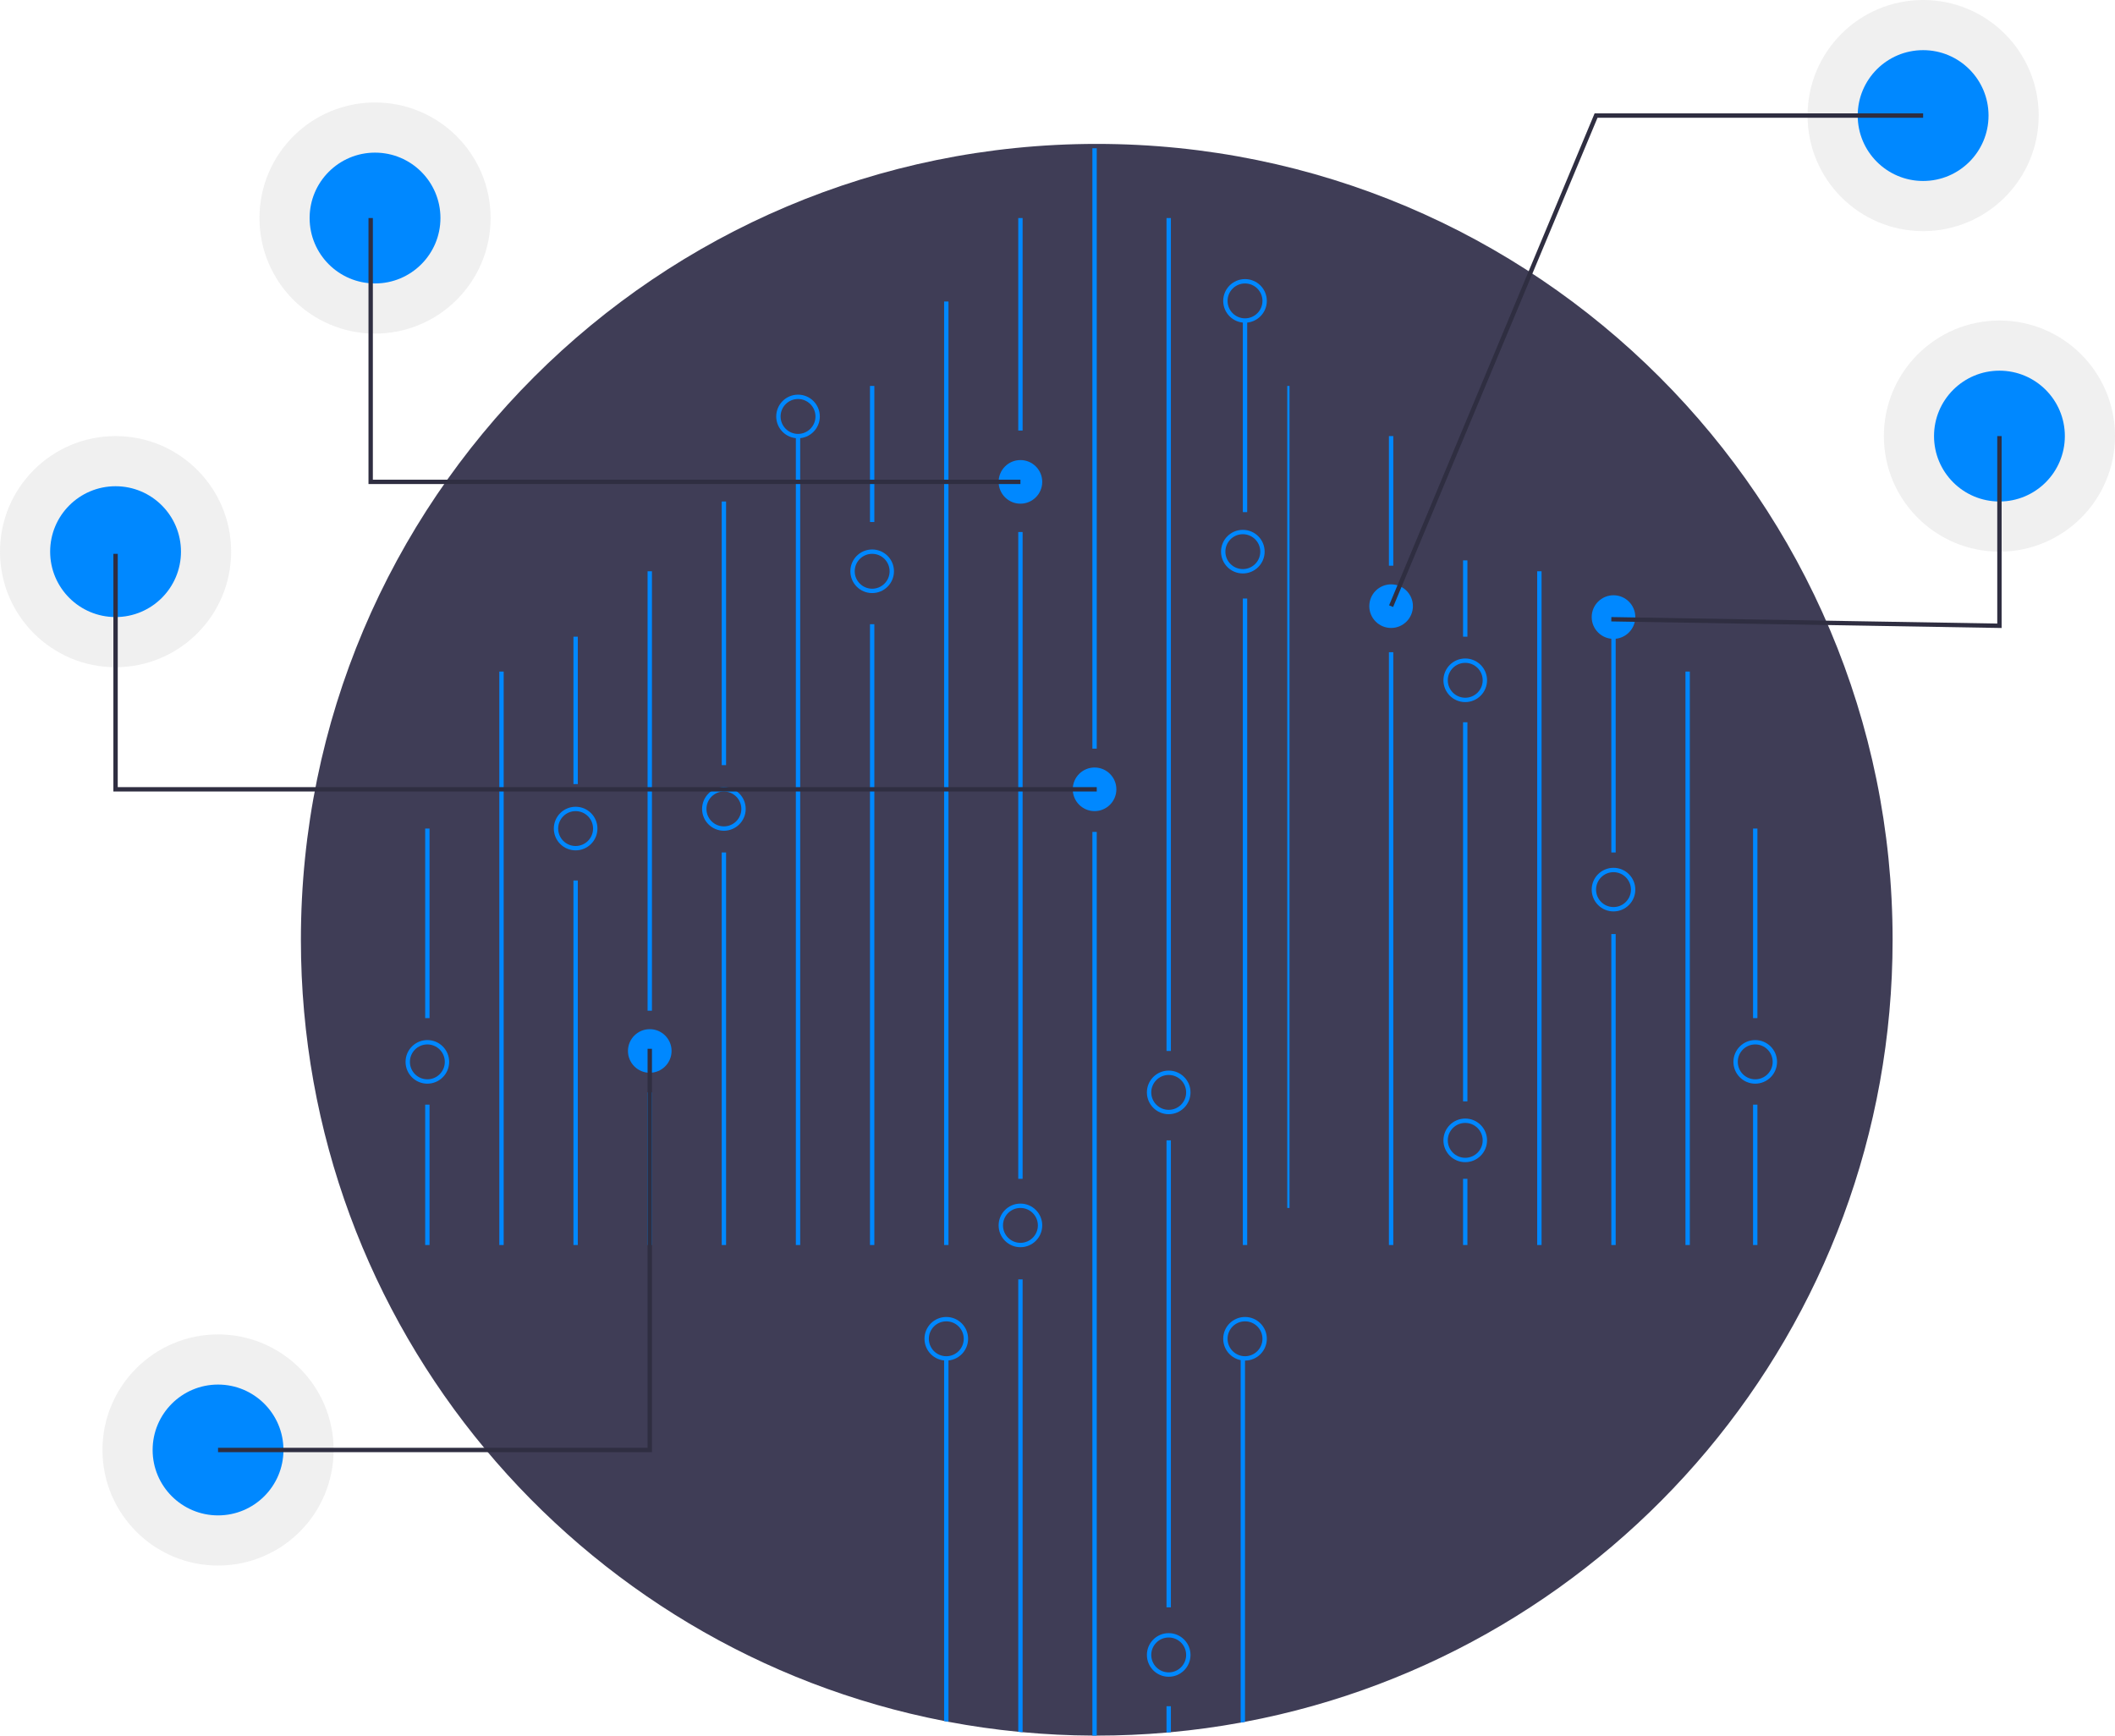
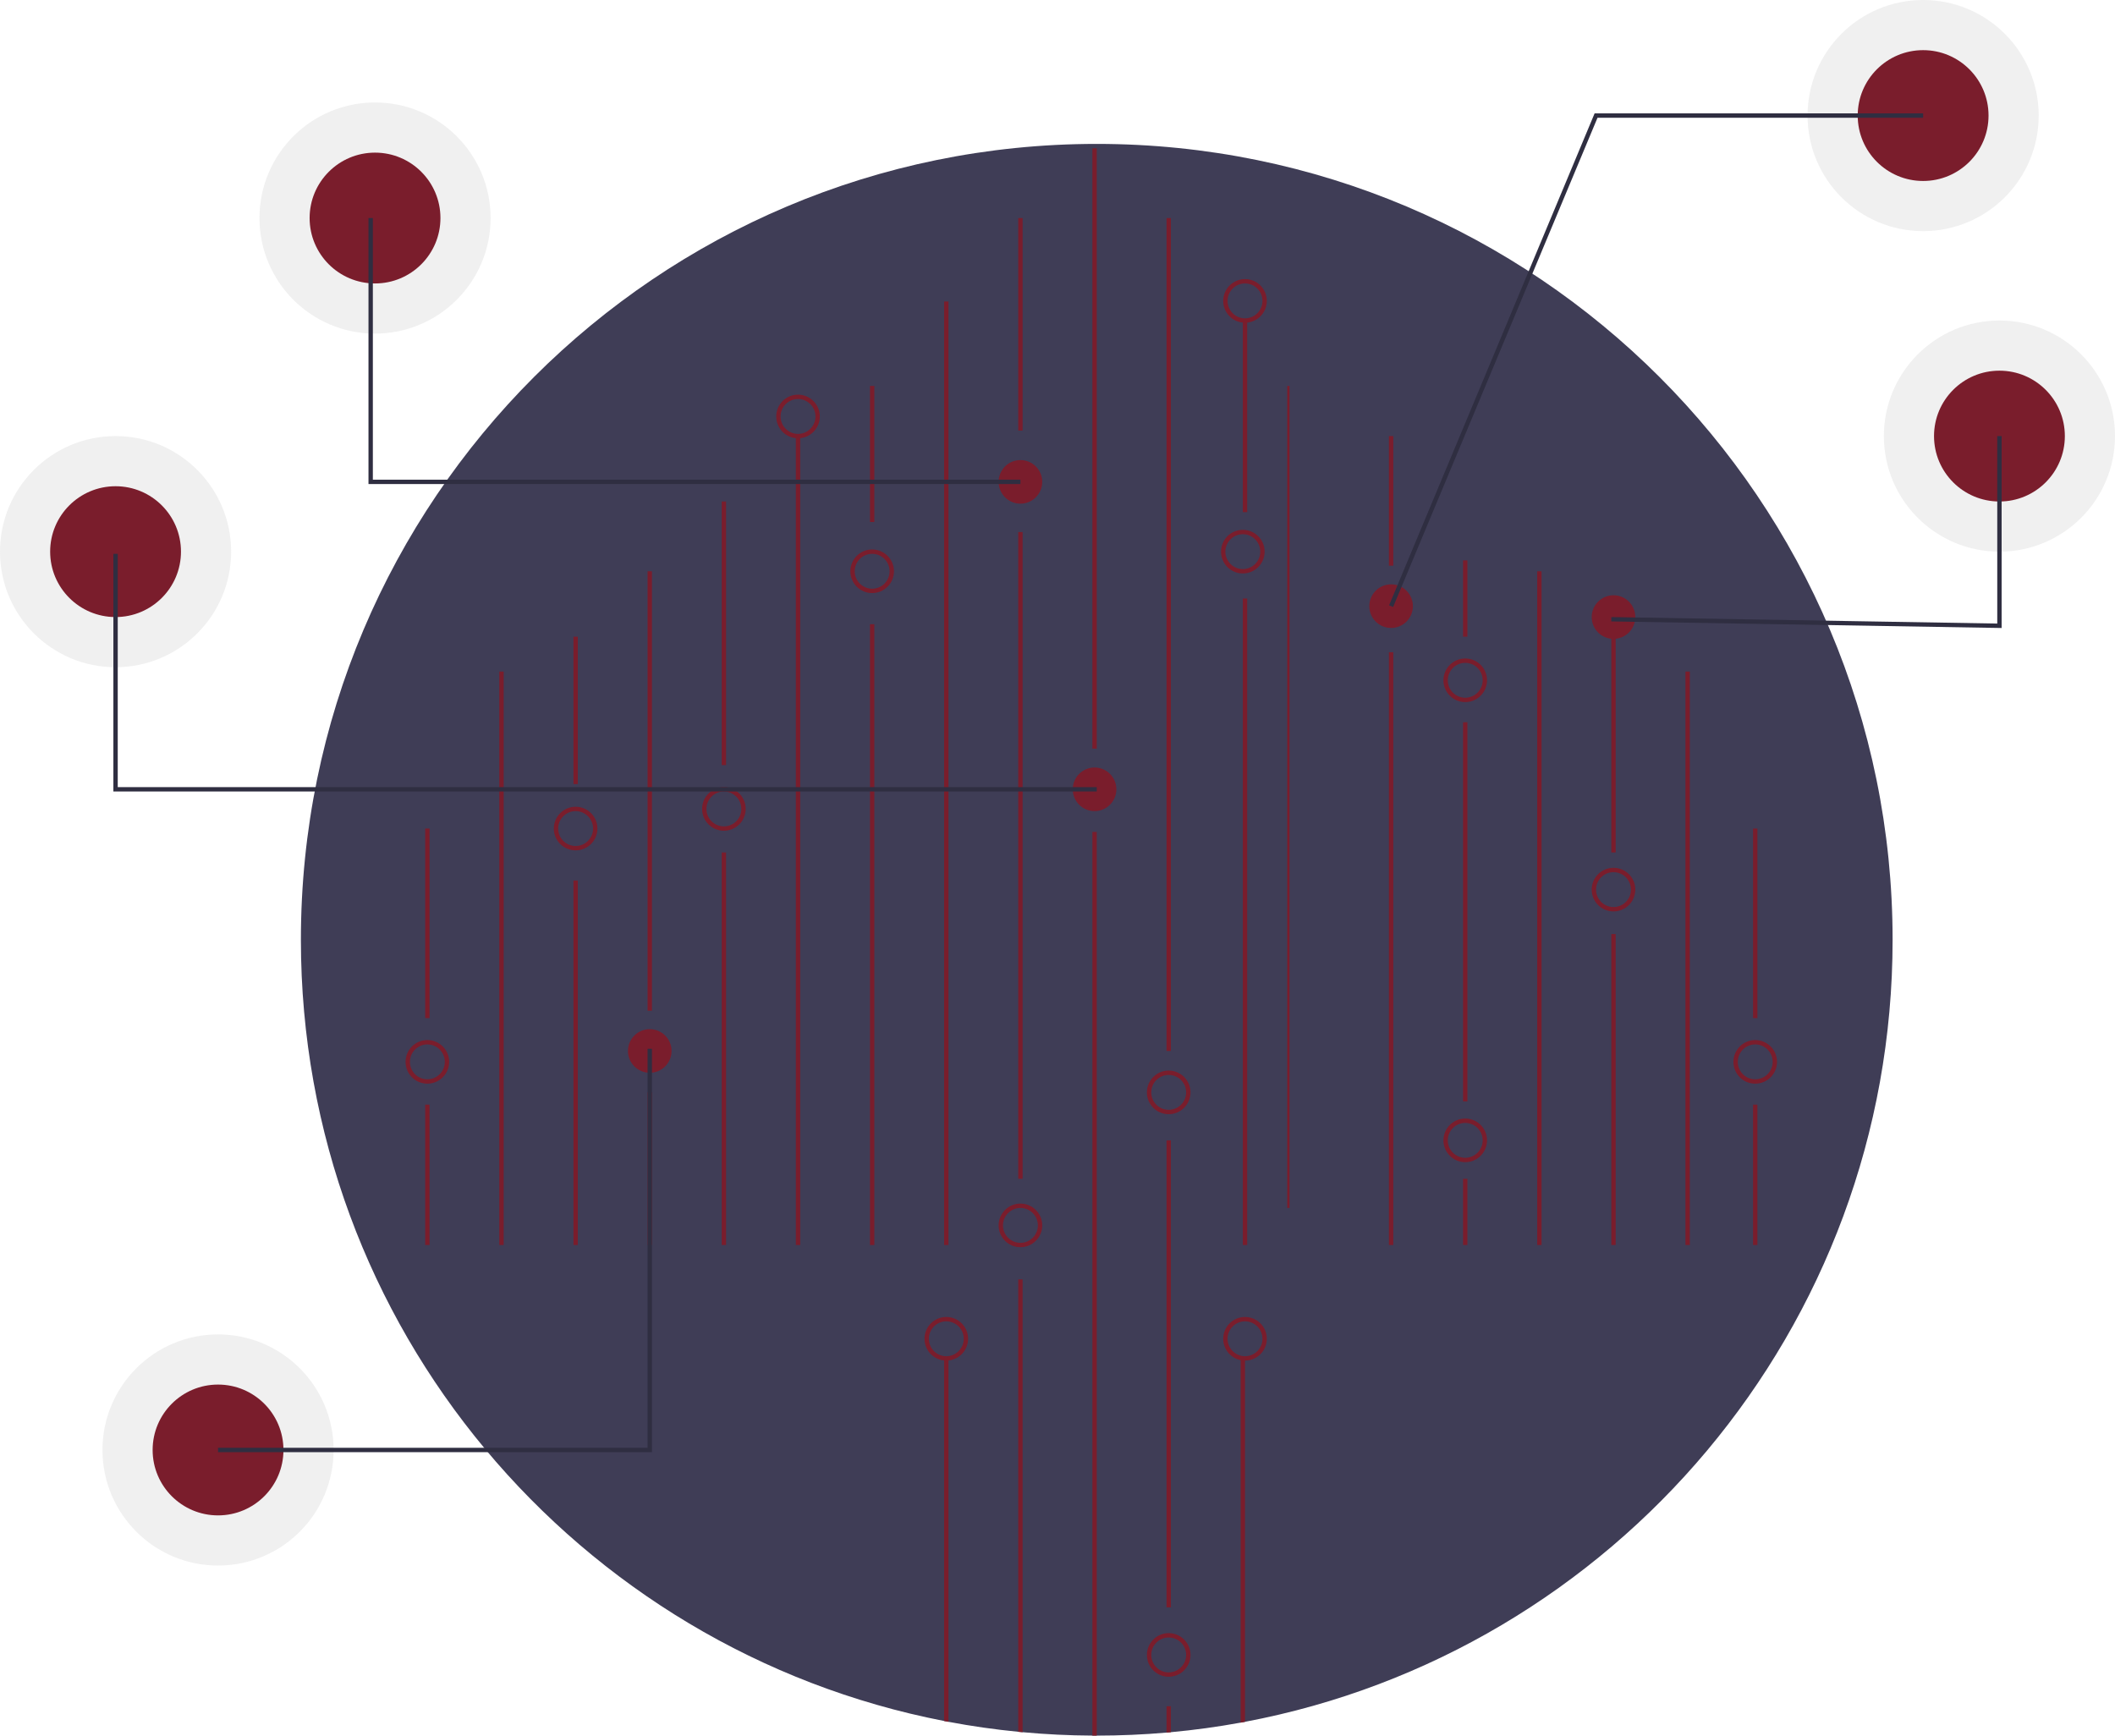
<svg xmlns="http://www.w3.org/2000/svg" id="f4673761-b724-4a95-a095-d2125482816e" data-name="Layer 1" width="970" height="796" viewBox="0 0 970 796">
  <circle cx="917" cy="200" r="53" fill="#ccc" opacity="0.3" />
-   <circle cx="917" cy="200" r="30" fill="#0088ff" />
+   <circle cx="917" cy="200" r="30" fill="#7a1d2c" />
  <circle cx="882" cy="53" r="53" fill="#ccc" opacity="0.3" />
-   <circle cx="882" cy="53" r="30" fill="#0088ff" />
+   <circle cx="882" cy="53" r="30" fill="#7a1d2c" />
  <circle cx="53" cy="253" r="53" fill="#ccc" opacity="0.3" />
-   <circle cx="53" cy="253" r="30" fill="#0088ff" />
+   <circle cx="53" cy="253" r="30" fill="#7a1d2c" />
  <circle cx="100" cy="665" r="53" fill="#ccc" opacity="0.3" />
-   <circle cx="100" cy="665" r="30" fill="#0088ff" />
+   <circle cx="100" cy="665" r="30" fill="#7a1d2c" />
  <circle cx="172" cy="100" r="53" fill="#ccc" opacity="0.3" />
-   <circle cx="172" cy="100" r="30" fill="#0088ff" />
+   <circle cx="172" cy="100" r="30" fill="#7a1d2c" />
  <path d="M983,483c0,178.34-127.91,326.81-297,358.67-.66.13-1.33.25-2,.37q-15.765,2.895-32,4.39c-.67.07-1.33.13-2,.18q-15.81,1.38-32,1.39c-.67,0-1.33,0-2-.01q-16.17-.075-32-1.56c-.67-.05-1.33-.12-2-.19q-16.215-1.575-32-4.57c-.67-.12-1.34-.25-2-.38C379.9,808.64,253,660.64,253,483c0-201.58,163.42-365,365-365S983,281.42,983,483Z" transform="translate(-115 -52)" fill="#3f3d56" />
-   <rect x="570" y="274.5" width="2" height="296.5" fill="#0088ff" />
-   <rect x="570" y="147.402" width="2" height="87.472" fill="#0088ff" />
-   <rect x="433" y="138.275" width="2" height="432.725" fill="#0088ff" />
-   <rect x="467" y="100" width="2" height="97.457" fill="#0088ff" />
-   <rect x="467" y="244" width="2" height="296.638" fill="#0088ff" />
-   <path d="M584,638.75V846.43c-.67-.05-1.33-.12-2-.19V638.75Z" transform="translate(-115 -52)" fill="#0088ff" />
-   <rect x="501" y="68" width="2" height="275.347" fill="#0088ff" />
-   <path d="M618,433.52V848c-.67,0-1.33,0-2-.01V433.52Z" transform="translate(-115 -52)" fill="#0088ff" />
-   <rect x="535" y="100" width="2" height="382" fill="#0088ff" />
-   <rect x="535" y="523" width="2" height="214.173" fill="#0088ff" />
-   <path d="M652,834.53v11.9c-.67.07-1.33.13-2,.18V834.53Z" transform="translate(-115 -52)" fill="#0088ff" />
-   <path d="M686,675V841.67c-.66.13-1.33.25-2,.37V675Z" transform="translate(-115 -52)" fill="#0088ff" />
-   <path d="M550,675V841.67c-.67-.12-1.34-.25-2-.38V675Z" transform="translate(-115 -52)" fill="#0088ff" />
-   <rect x="399" y="177" width="2" height="62.41" fill="#0088ff" />
-   <rect x="399" y="286.275" width="2" height="284.725" fill="#0088ff" />
-   <rect x="365" y="200" width="2" height="371" fill="#0088ff" />
-   <rect x="331" y="230" width="2" height="120.905" fill="#0088ff" />
-   <rect x="331" y="390.968" width="2" height="180.032" fill="#0088ff" />
-   <rect x="297" y="262" width="2" height="201.536" fill="#0088ff" />
-   <rect x="297" y="501" width="2" height="70" fill="#0088ff" />
-   <rect x="263" y="292" width="2" height="67.599" fill="#0088ff" />
-   <rect x="263" y="403.819" width="2" height="167.181" fill="#0088ff" />
-   <rect x="229" y="308" width="2" height="263" fill="#0088ff" />
-   <rect x="195" y="380" width="2" height="86.937" fill="#0088ff" />
-   <rect x="195" y="506.622" width="2" height="64.378" fill="#0088ff" />
-   <rect x="590.375" y="177" width="1.037" height="377" fill="#0088ff" />
-   <rect x="637" y="200" width="2" height="59.441" fill="#0088ff" />
-   <rect x="637" y="299.126" width="2" height="271.874" fill="#0088ff" />
-   <rect x="671" y="257" width="2" height="35" fill="#0088ff" />
-   <rect x="671" y="331.252" width="2" height="173.858" fill="#0088ff" />
-   <rect x="671" y="540.638" width="2" height="30.362" fill="#0088ff" />
-   <rect x="705" y="262" width="2" height="309" fill="#0088ff" />
-   <rect x="739" y="292" width="2" height="98.968" fill="#0088ff" />
-   <rect x="739" y="428.386" width="2" height="142.614" fill="#0088ff" />
-   <rect x="773" y="308" width="2" height="263" fill="#0088ff" />
-   <path d="M549,676a10,10,0,1,1,10-10A10.012,10.012,0,0,1,549,676Zm0-18a8,8,0,1,0,8,8A8.009,8.009,0,0,0,549,658Z" transform="translate(-115 -52)" fill="#0088ff" />
-   <path d="M583,624a10,10,0,1,1,10-10A10.012,10.012,0,0,1,583,624Zm0-18a8,8,0,1,0,8,8A8.009,8.009,0,0,0,583,606Z" transform="translate(-115 -52)" fill="#0088ff" />
-   <path d="M686,676a10,10,0,1,1,10-10A10.012,10.012,0,0,1,686,676Zm0-18a8,8,0,1,0,8,8A8.009,8.009,0,0,0,686,658Z" transform="translate(-115 -52)" fill="#0088ff" />
-   <path d="M651,801a10,10,0,1,0,10,10A10.016,10.016,0,0,0,651,801Zm0,18a8,8,0,1,1,8-8A8.011,8.011,0,0,1,651,819Z" transform="translate(-115 -52)" fill="#0088ff" />
-   <path d="M651,563a10,10,0,1,1,10-10A10.012,10.012,0,0,1,651,563Zm0-18a8,8,0,1,0,8,8A8.009,8.009,0,0,0,651,545Z" transform="translate(-115 -52)" fill="#0088ff" />
-   <path d="M617,424a10,10,0,1,1,10-10A10.011,10.011,0,0,1,617,424Z" transform="translate(-115 -52)" fill="#0088ff" />
-   <path d="M685,315a10,10,0,1,1,10-10A10.011,10.011,0,0,1,685,315Zm0-18a8,8,0,1,0,8,8A8.009,8.009,0,0,0,685,297Z" transform="translate(-115 -52)" fill="#0088ff" />
-   <path d="M447,433a10,10,0,1,1,10-10A10.011,10.011,0,0,1,447,433Zm0-18a8,8,0,1,0,8,8A8.009,8.009,0,0,0,447,415Z" transform="translate(-115 -52)" fill="#0088ff" />
-   <path d="M379,442a10,10,0,1,1,10-10A10.011,10.011,0,0,1,379,442Zm0-18a8,8,0,1,0,8,8A8.009,8.009,0,0,0,379,424Z" transform="translate(-115 -52)" fill="#0088ff" />
-   <path d="M413,544a10,10,0,1,1,10-10A10.011,10.011,0,0,1,413,544Z" transform="translate(-115 -52)" fill="#0088ff" />
-   <path d="M686,200a10,10,0,1,1,10-10A10.011,10.011,0,0,1,686,200Zm0-18a8,8,0,1,0,8,8A8.009,8.009,0,0,0,686,182Z" transform="translate(-115 -52)" fill="#0088ff" />
-   <path d="M515,324a10,10,0,1,1,10-10A10.011,10.011,0,0,1,515,324Zm0-18a8,8,0,1,0,8,8A8.009,8.009,0,0,0,515,306Z" transform="translate(-115 -52)" fill="#0088ff" />
-   <path d="M481,253a10,10,0,1,1,10-10A10.011,10.011,0,0,1,481,253Zm0-18a8,8,0,1,0,8,8A8.009,8.009,0,0,0,481,235Z" transform="translate(-115 -52)" fill="#0088ff" />
-   <path d="M311,549a10,10,0,1,1,10-10A10.012,10.012,0,0,1,311,549Zm0-18a8,8,0,1,0,8,8A8.009,8.009,0,0,0,311,531Z" transform="translate(-115 -52)" fill="#0088ff" />
-   <rect x="804" y="380" width="2" height="86.937" fill="#0088ff" />
-   <rect x="804" y="506.622" width="2" height="64.378" fill="#0088ff" />
-   <path d="M920,549a10,10,0,1,1,10-10A10.012,10.012,0,0,1,920,549Zm0-18a8,8,0,1,0,8,8A8.009,8.009,0,0,0,920,531Z" transform="translate(-115 -52)" fill="#0088ff" />
-   <path d="M855,470a10,10,0,1,1,10-10A10.011,10.011,0,0,1,855,470Zm0-18a8,8,0,1,0,8,8A8.009,8.009,0,0,0,855,452Z" transform="translate(-115 -52)" fill="#0088ff" />
-   <path d="M787,585a10,10,0,1,1,10-10A10.012,10.012,0,0,1,787,585Zm0-18a8,8,0,1,0,8,8A8.009,8.009,0,0,0,787,567Z" transform="translate(-115 -52)" fill="#0088ff" />
-   <path d="M583,283a10,10,0,1,1,10-10A10.011,10.011,0,0,1,583,283Z" transform="translate(-115 -52)" fill="#0088ff" />
-   <path d="M787,374a10,10,0,1,1,10-10A10.011,10.011,0,0,1,787,374Zm0-18a8,8,0,1,0,8,8A8.009,8.009,0,0,0,787,356Z" transform="translate(-115 -52)" fill="#0088ff" />
-   <path d="M855,345a10,10,0,1,1,10-10A10.011,10.011,0,0,1,855,345Z" transform="translate(-115 -52)" fill="#0088ff" />
-   <path d="M753,340a10,10,0,1,1,10-10A10.011,10.011,0,0,1,753,340Z" transform="translate(-115 -52)" fill="#0088ff" />
+   <rect x="570" y="274.5" width="2" height="296.5" fill="#7a1d2c" />
+   <rect x="570" y="147.402" width="2" height="87.472" fill="#7a1d2c" />
+   <rect x="433" y="138.275" width="2" height="432.725" fill="#7a1d2c" />
+   <rect x="467" y="100" width="2" height="97.457" fill="#7a1d2c" />
+   <rect x="467" y="244" width="2" height="296.638" fill="#7a1d2c" />
+   <path d="M584,638.75V846.43c-.67-.05-1.33-.12-2-.19V638.75Z" transform="translate(-115 -52)" fill="#7a1d2c" />
+   <rect x="501" y="68" width="2" height="275.347" fill="#7a1d2c" />
+   <path d="M618,433.52V848c-.67,0-1.33,0-2-.01V433.52Z" transform="translate(-115 -52)" fill="#7a1d2c" />
+   <rect x="535" y="100" width="2" height="382" fill="#7a1d2c" />
+   <rect x="535" y="523" width="2" height="214.173" fill="#7a1d2c" />
+   <path d="M652,834.53v11.9c-.67.07-1.33.13-2,.18V834.53Z" transform="translate(-115 -52)" fill="#7a1d2c" />
+   <path d="M686,675V841.67c-.66.13-1.33.25-2,.37V675Z" transform="translate(-115 -52)" fill="#7a1d2c" />
+   <path d="M550,675V841.67c-.67-.12-1.34-.25-2-.38V675Z" transform="translate(-115 -52)" fill="#7a1d2c" />
+   <rect x="399" y="177" width="2" height="62.41" fill="#7a1d2c" />
+   <rect x="399" y="286.275" width="2" height="284.725" fill="#7a1d2c" />
+   <rect x="365" y="200" width="2" height="371" fill="#7a1d2c" />
+   <rect x="331" y="230" width="2" height="120.905" fill="#7a1d2c" />
+   <rect x="331" y="390.968" width="2" height="180.032" fill="#7a1d2c" />
+   <rect x="297" y="262" width="2" height="201.536" fill="#7a1d2c" />
+   <rect x="297" y="501" width="2" height="70" fill="#7a1d2c" />
+   <rect x="263" y="292" width="2" height="67.599" fill="#7a1d2c" />
+   <rect x="263" y="403.819" width="2" height="167.181" fill="#7a1d2c" />
+   <rect x="229" y="308" width="2" height="263" fill="#7a1d2c" />
+   <rect x="195" y="380" width="2" height="86.937" fill="#7a1d2c" />
+   <rect x="195" y="506.622" width="2" height="64.378" fill="#7a1d2c" />
+   <rect x="590.375" y="177" width="1.037" height="377" fill="#7a1d2c" />
+   <rect x="637" y="200" width="2" height="59.441" fill="#7a1d2c" />
+   <rect x="637" y="299.126" width="2" height="271.874" fill="#7a1d2c" />
+   <rect x="671" y="257" width="2" height="35" fill="#7a1d2c" />
+   <rect x="671" y="331.252" width="2" height="173.858" fill="#7a1d2c" />
+   <rect x="671" y="540.638" width="2" height="30.362" fill="#7a1d2c" />
+   <rect x="705" y="262" width="2" height="309" fill="#7a1d2c" />
+   <rect x="739" y="292" width="2" height="98.968" fill="#7a1d2c" />
+   <rect x="739" y="428.386" width="2" height="142.614" fill="#7a1d2c" />
+   <rect x="773" y="308" width="2" height="263" fill="#7a1d2c" />
+   <path d="M549,676a10,10,0,1,1,10-10A10.012,10.012,0,0,1,549,676Zm0-18a8,8,0,1,0,8,8A8.009,8.009,0,0,0,549,658Z" transform="translate(-115 -52)" fill="#7a1d2c" />
+   <path d="M583,624a10,10,0,1,1,10-10A10.012,10.012,0,0,1,583,624Zm0-18a8,8,0,1,0,8,8A8.009,8.009,0,0,0,583,606Z" transform="translate(-115 -52)" fill="#7a1d2c" />
+   <path d="M686,676a10,10,0,1,1,10-10A10.012,10.012,0,0,1,686,676Zm0-18a8,8,0,1,0,8,8A8.009,8.009,0,0,0,686,658Z" transform="translate(-115 -52)" fill="#7a1d2c" />
+   <path d="M651,801a10,10,0,1,0,10,10A10.016,10.016,0,0,0,651,801Zm0,18a8,8,0,1,1,8-8A8.011,8.011,0,0,1,651,819Z" transform="translate(-115 -52)" fill="#7a1d2c" />
+   <path d="M651,563a10,10,0,1,1,10-10A10.012,10.012,0,0,1,651,563Zm0-18a8,8,0,1,0,8,8A8.009,8.009,0,0,0,651,545Z" transform="translate(-115 -52)" fill="#7a1d2c" />
+   <path d="M617,424a10,10,0,1,1,10-10A10.011,10.011,0,0,1,617,424Z" transform="translate(-115 -52)" fill="#7a1d2c" />
+   <path d="M685,315a10,10,0,1,1,10-10A10.011,10.011,0,0,1,685,315Zm0-18a8,8,0,1,0,8,8A8.009,8.009,0,0,0,685,297Z" transform="translate(-115 -52)" fill="#7a1d2c" />
+   <path d="M447,433a10,10,0,1,1,10-10A10.011,10.011,0,0,1,447,433Zm0-18a8,8,0,1,0,8,8A8.009,8.009,0,0,0,447,415Z" transform="translate(-115 -52)" fill="#7a1d2c" />
+   <path d="M379,442a10,10,0,1,1,10-10A10.011,10.011,0,0,1,379,442Zm0-18a8,8,0,1,0,8,8A8.009,8.009,0,0,0,379,424Z" transform="translate(-115 -52)" fill="#7a1d2c" />
+   <path d="M413,544a10,10,0,1,1,10-10A10.011,10.011,0,0,1,413,544Z" transform="translate(-115 -52)" fill="#7a1d2c" />
+   <path d="M686,200a10,10,0,1,1,10-10A10.011,10.011,0,0,1,686,200Zm0-18a8,8,0,1,0,8,8A8.009,8.009,0,0,0,686,182Z" transform="translate(-115 -52)" fill="#7a1d2c" />
+   <path d="M515,324a10,10,0,1,1,10-10A10.011,10.011,0,0,1,515,324Zm0-18a8,8,0,1,0,8,8A8.009,8.009,0,0,0,515,306Z" transform="translate(-115 -52)" fill="#7a1d2c" />
+   <path d="M481,253a10,10,0,1,1,10-10A10.011,10.011,0,0,1,481,253Zm0-18a8,8,0,1,0,8,8A8.009,8.009,0,0,0,481,235Z" transform="translate(-115 -52)" fill="#7a1d2c" />
+   <path d="M311,549a10,10,0,1,1,10-10A10.012,10.012,0,0,1,311,549Zm0-18a8,8,0,1,0,8,8A8.009,8.009,0,0,0,311,531Z" transform="translate(-115 -52)" fill="#7a1d2c" />
+   <rect x="804" y="380" width="2" height="86.937" fill="#7a1d2c" />
+   <rect x="804" y="506.622" width="2" height="64.378" fill="#7a1d2c" />
+   <path d="M920,549a10,10,0,1,1,10-10A10.012,10.012,0,0,1,920,549Zm0-18a8,8,0,1,0,8,8A8.009,8.009,0,0,0,920,531Z" transform="translate(-115 -52)" fill="#7a1d2c" />
+   <path d="M855,470a10,10,0,1,1,10-10A10.011,10.011,0,0,1,855,470Zm0-18a8,8,0,1,0,8,8A8.009,8.009,0,0,0,855,452Z" transform="translate(-115 -52)" fill="#7a1d2c" />
+   <path d="M787,585a10,10,0,1,1,10-10A10.012,10.012,0,0,1,787,585Zm0-18a8,8,0,1,0,8,8A8.009,8.009,0,0,0,787,567Z" transform="translate(-115 -52)" fill="#7a1d2c" />
+   <path d="M583,283a10,10,0,1,1,10-10A10.011,10.011,0,0,1,583,283Z" transform="translate(-115 -52)" fill="#7a1d2c" />
+   <path d="M787,374a10,10,0,1,1,10-10A10.011,10.011,0,0,1,787,374Zm0-18a8,8,0,1,0,8,8A8.009,8.009,0,0,0,787,356Z" transform="translate(-115 -52)" fill="#7a1d2c" />
+   <path d="M855,345a10,10,0,1,1,10-10A10.011,10.011,0,0,1,855,345Z" transform="translate(-115 -52)" fill="#7a1d2c" />
+   <path d="M753,340a10,10,0,1,1,10-10A10.011,10.011,0,0,1,753,340Z" transform="translate(-115 -52)" fill="#7a1d2c" />
  <polygon points="918 288.017 738.983 285 739.017 283 916 285.983 916 200 918 200 918 288.017" fill="#2f2e41" />
  <polygon points="638.923 278.386 637.077 277.614 731.334 52 882 52 882 54 732.666 54 638.923 278.386" fill="#2f2e41" />
  <polygon points="503 363 52 363 52 254 54 254 54 361 503 361 503 363" fill="#2f2e41" />
  <polygon points="468 222 169 222 169 100 171 100 171 220 468 220 468 222" fill="#2f2e41" />
  <polygon points="299 666 100 666 100 664 297 664 297 481 299 481 299 666" fill="#2f2e41" />
</svg>
